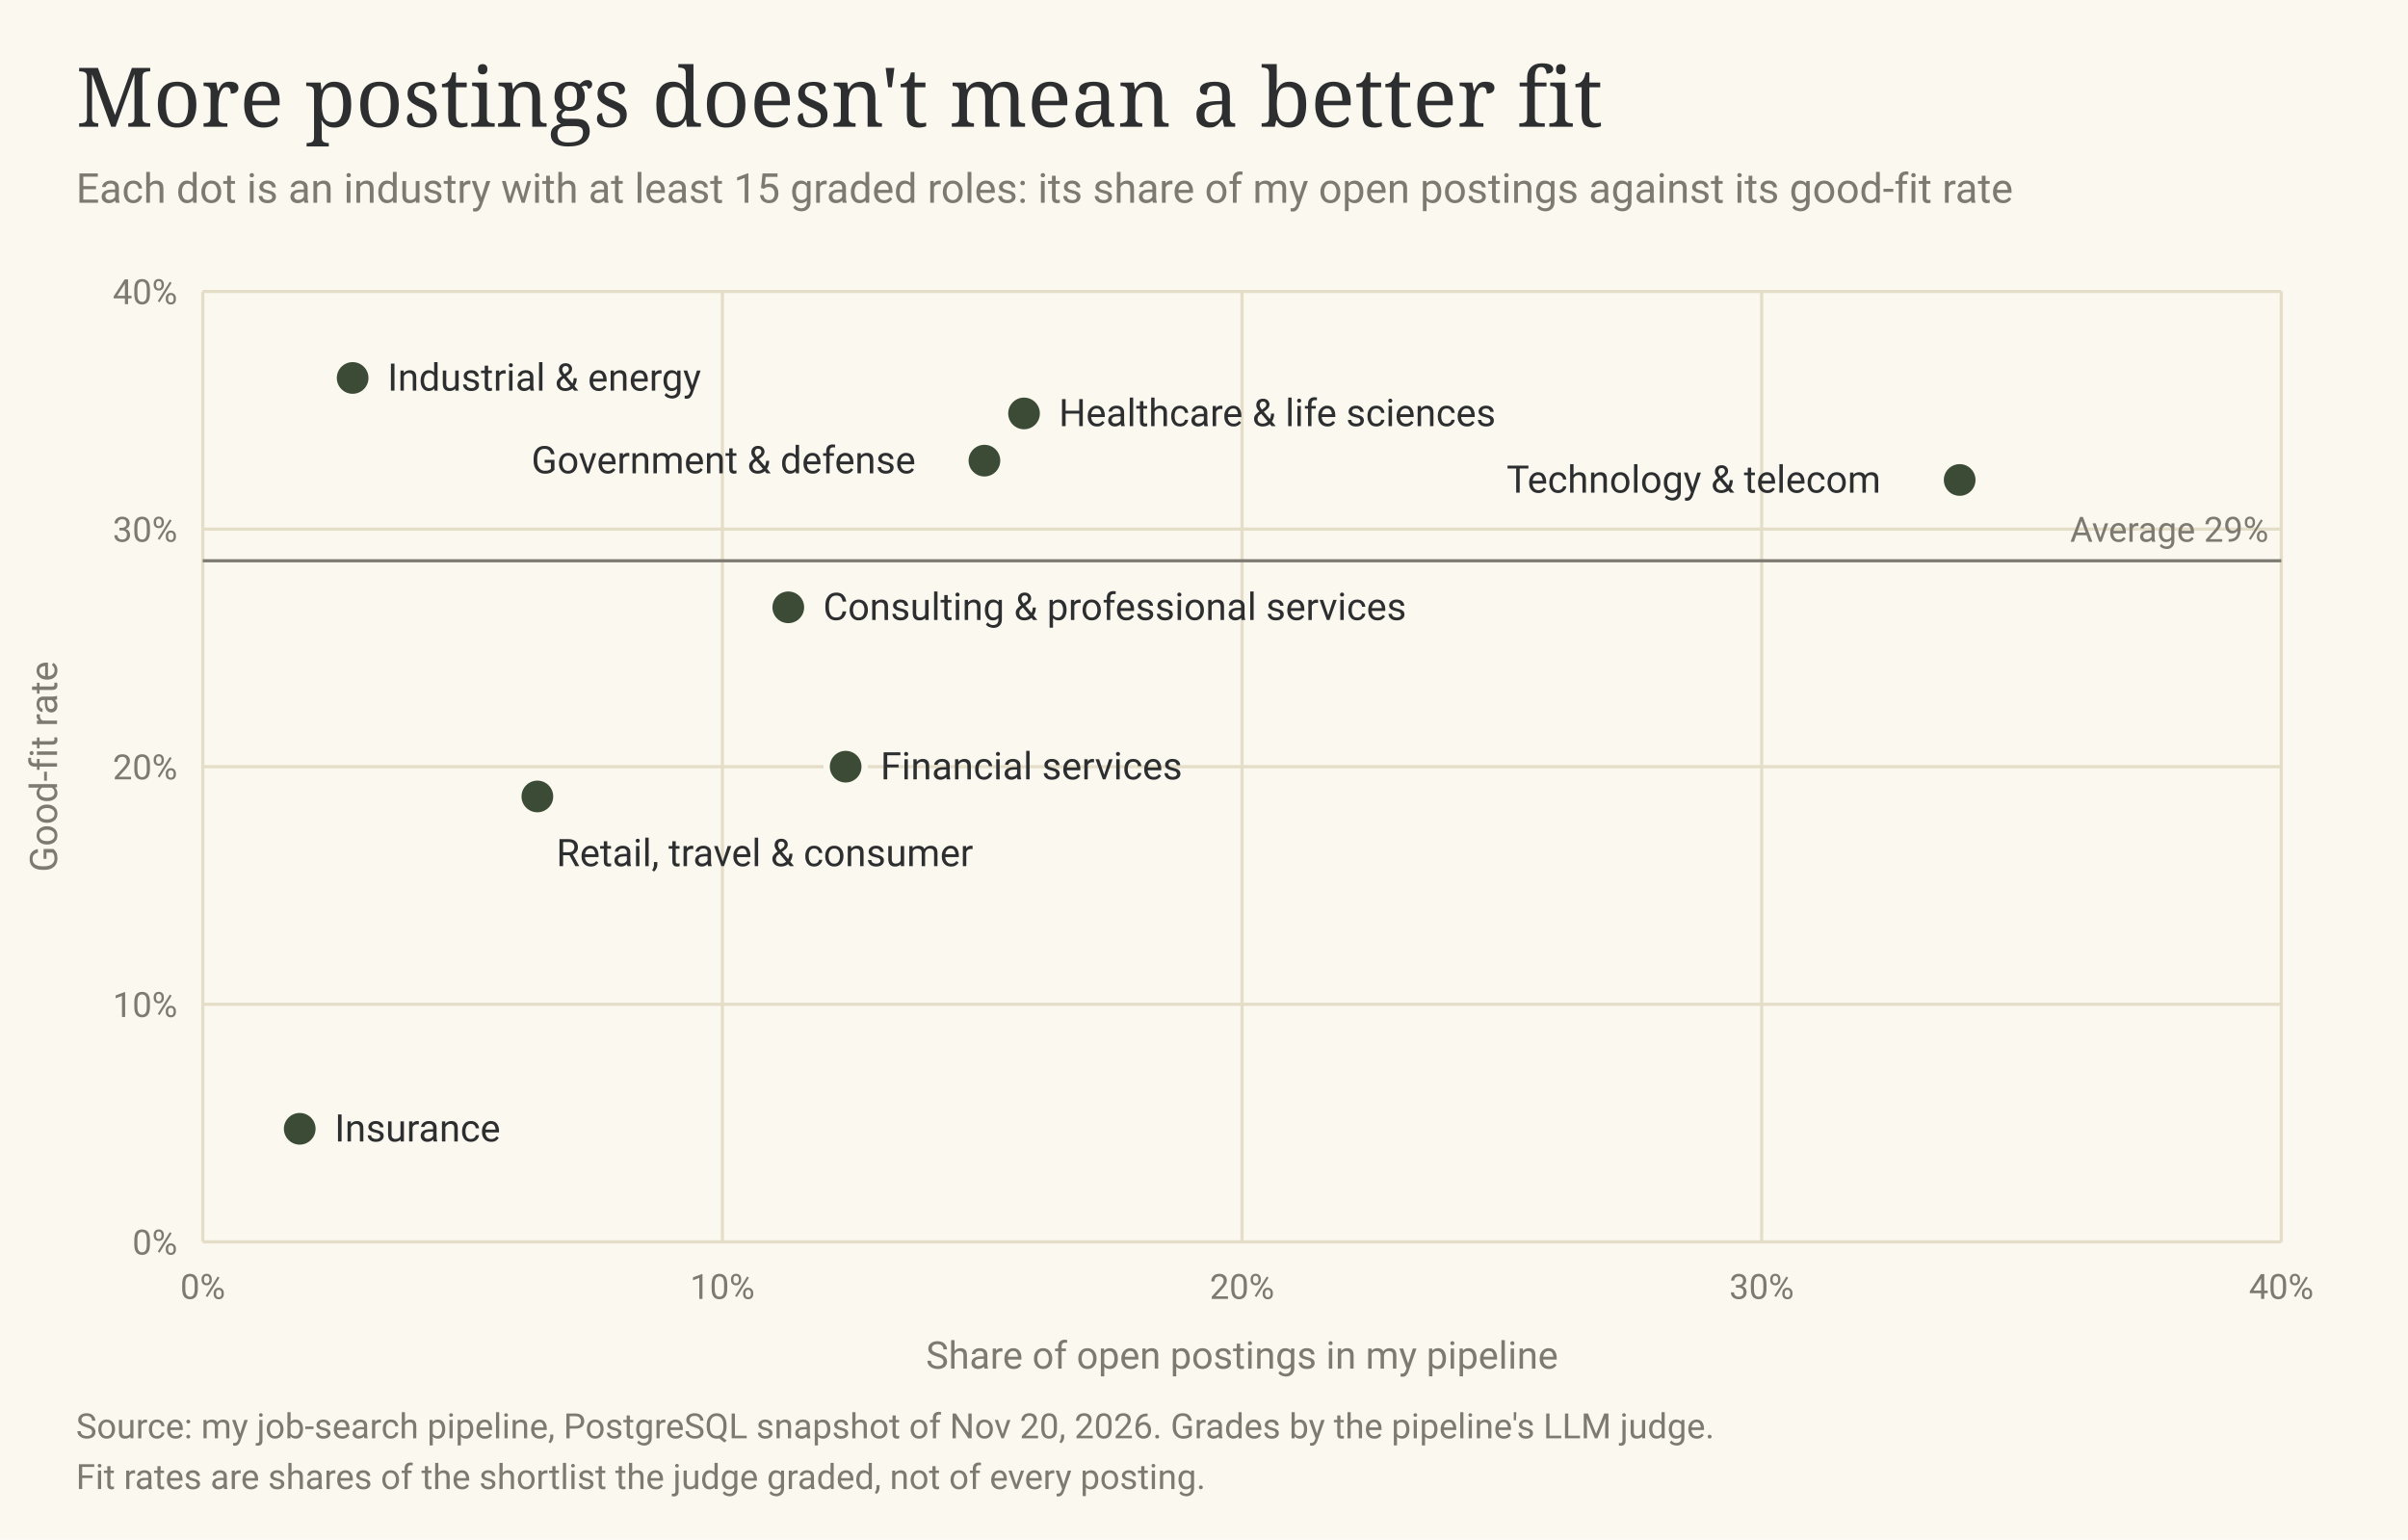
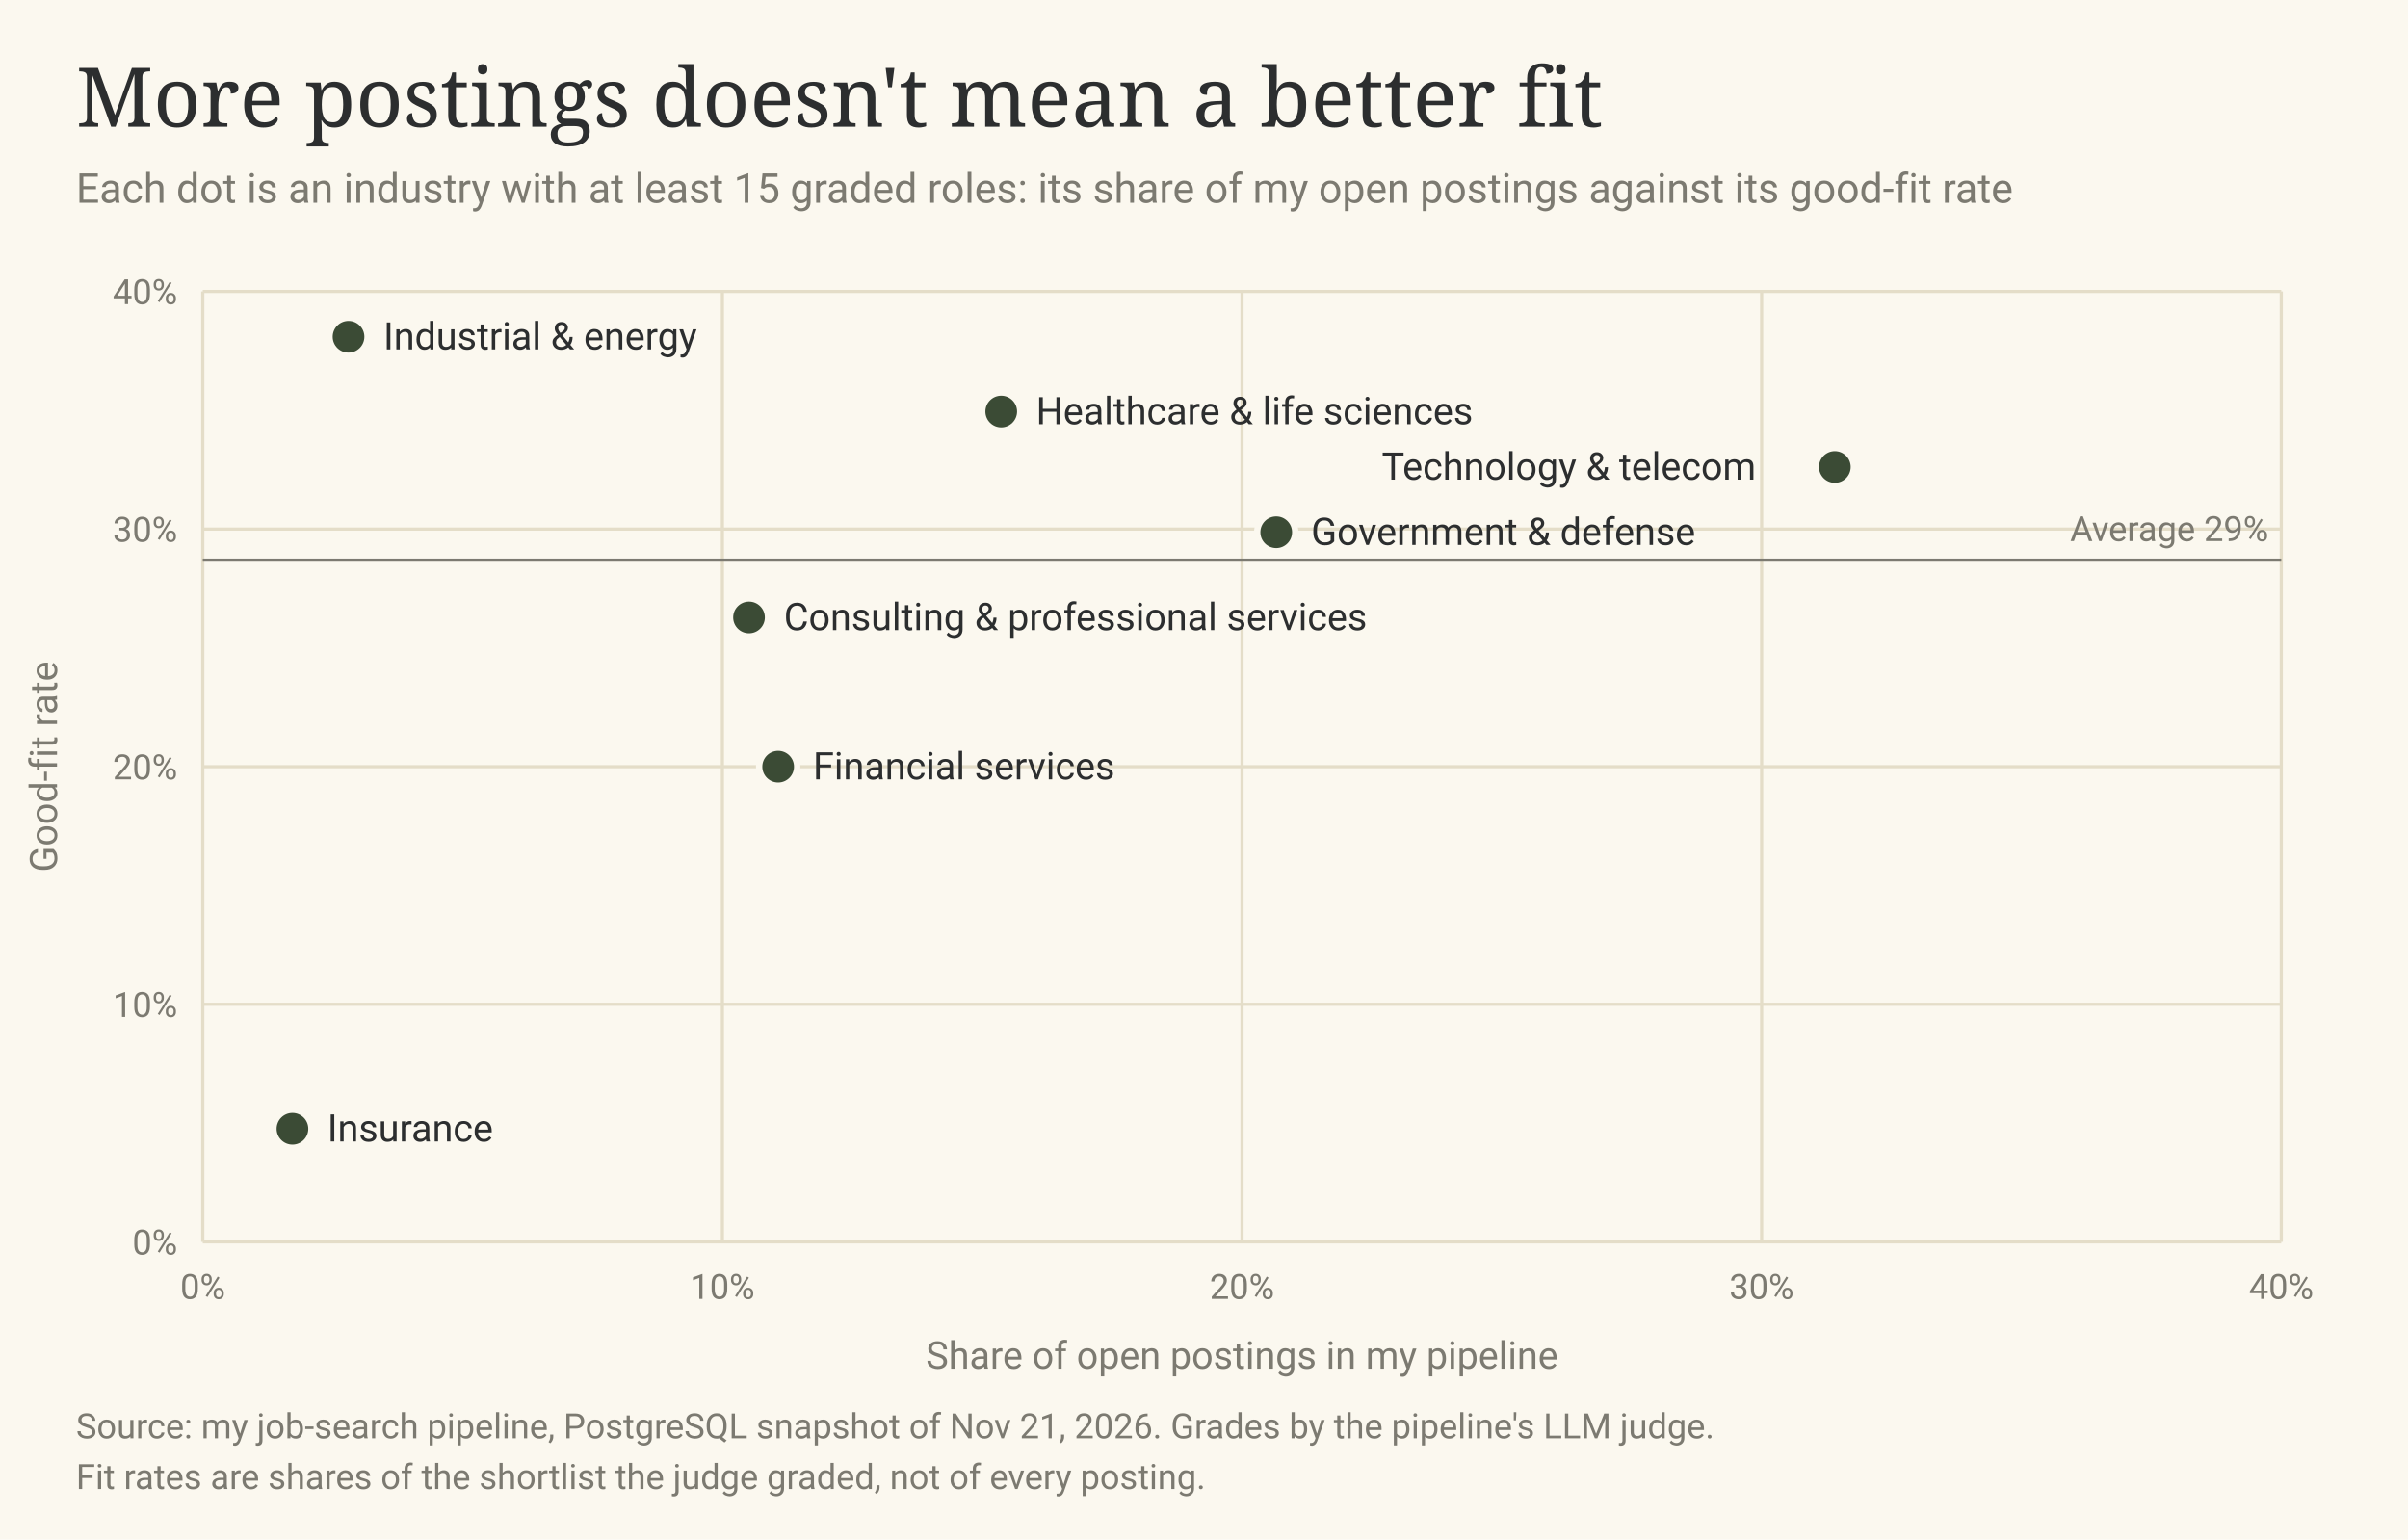
<svg xmlns="http://www.w3.org/2000/svg" viewBox="0 0 760 486" width="760" height="486" role="img" aria-labelledby="t d">
  <rect width="760" height="486" fill="#fbf8ef" />
  <text x="24" y="40" font-family="'Instrument Serif', 'Iowan Old Style', Georgia, serif" font-size="26" fill="#2c2e2f">More postings doesn't mean a better fit</text>
  <text x="24" y="64" font-family="-apple-system, BlinkMacSystemFont, 'Segoe UI', Roboto, Inter, sans-serif" font-size="13" fill="#7c7a71">Each dot is an industry with at least 15 graded roles: its share of my open postings against its good-fit rate</text>
  <line x1="64.0" y1="92" x2="64.0" y2="392" stroke="#e4ddc8" stroke-width="1" />
  <text x="64.0" y="410" text-anchor="middle" font-family="-apple-system, BlinkMacSystemFont, 'Segoe UI', Roboto, Inter, sans-serif" font-size="11" fill="#7c7a71">0%</text>
  <line x1="228.0" y1="92" x2="228.0" y2="392" stroke="#e4ddc8" stroke-width="1" />
  <text x="228.0" y="410" text-anchor="middle" font-family="-apple-system, BlinkMacSystemFont, 'Segoe UI', Roboto, Inter, sans-serif" font-size="11" fill="#7c7a71">10%</text>
  <line x1="392.0" y1="92" x2="392.0" y2="392" stroke="#e4ddc8" stroke-width="1" />
  <text x="392.0" y="410" text-anchor="middle" font-family="-apple-system, BlinkMacSystemFont, 'Segoe UI', Roboto, Inter, sans-serif" font-size="11" fill="#7c7a71">20%</text>
  <line x1="556.0" y1="92" x2="556.0" y2="392" stroke="#e4ddc8" stroke-width="1" />
  <text x="556.0" y="410" text-anchor="middle" font-family="-apple-system, BlinkMacSystemFont, 'Segoe UI', Roboto, Inter, sans-serif" font-size="11" fill="#7c7a71">30%</text>
  <line x1="720.0" y1="92" x2="720.0" y2="392" stroke="#e4ddc8" stroke-width="1" />
  <text x="720.0" y="410" text-anchor="middle" font-family="-apple-system, BlinkMacSystemFont, 'Segoe UI', Roboto, Inter, sans-serif" font-size="11" fill="#7c7a71">40%</text>
  <line x1="64" y1="392.0" x2="720" y2="392.0" stroke="#e4ddc8" stroke-width="1" />
  <text x="56" y="396.0" text-anchor="end" font-family="-apple-system, BlinkMacSystemFont, 'Segoe UI', Roboto, Inter, sans-serif" font-size="11" fill="#7c7a71">0%</text>
  <line x1="64" y1="317.0" x2="720" y2="317.0" stroke="#e4ddc8" stroke-width="1" />
  <text x="56" y="321.0" text-anchor="end" font-family="-apple-system, BlinkMacSystemFont, 'Segoe UI', Roboto, Inter, sans-serif" font-size="11" fill="#7c7a71">10%</text>
  <line x1="64" y1="242.0" x2="720" y2="242.0" stroke="#e4ddc8" stroke-width="1" />
  <text x="56" y="246.0" text-anchor="end" font-family="-apple-system, BlinkMacSystemFont, 'Segoe UI', Roboto, Inter, sans-serif" font-size="11" fill="#7c7a71">20%</text>
  <line x1="64" y1="167.0" x2="720" y2="167.0" stroke="#e4ddc8" stroke-width="1" />
  <text x="56" y="171.0" text-anchor="end" font-family="-apple-system, BlinkMacSystemFont, 'Segoe UI', Roboto, Inter, sans-serif" font-size="11" fill="#7c7a71">30%</text>
  <line x1="64" y1="92.0" x2="720" y2="92.0" stroke="#e4ddc8" stroke-width="1" />
  <text x="56" y="96.0" text-anchor="end" font-family="-apple-system, BlinkMacSystemFont, 'Segoe UI', Roboto, Inter, sans-serif" font-size="11" fill="#7c7a71">40%</text>
  <text x="392.0" y="432" text-anchor="middle" font-family="-apple-system, BlinkMacSystemFont, 'Segoe UI', Roboto, Inter, sans-serif" font-size="12" fill="#7c7a71">Share of open postings in my pipeline</text>
  <text transform="translate(18 242.0) rotate(-90)" text-anchor="middle" font-family="-apple-system, BlinkMacSystemFont, 'Segoe UI', Roboto, Inter, sans-serif" font-size="12" fill="#7c7a71">Good-fit rate</text>
-   <line x1="64" y1="177.0" x2="720" y2="177.0" stroke="#7c7a71" stroke-width="1" />
-   <text x="716" y="171.0" text-anchor="end" font-family="-apple-system, BlinkMacSystemFont, 'Segoe UI', Roboto, Inter, sans-serif" font-size="11" fill="#7c7a71">Average 29%</text>
+   <line x1="64" y1="176.8" x2="720" y2="176.8" stroke="#7c7a71" stroke-width="1" />
+   <text x="716" y="170.8" text-anchor="end" font-family="-apple-system, BlinkMacSystemFont, 'Segoe UI', Roboto, Inter, sans-serif" font-size="11" fill="#7c7a71">Average 29%</text>
  <g>
-     <circle cx="111.3" cy="119.3" r="6" fill="#3b4b35" stroke="#fbf8ef" stroke-width="2" />
-     <text x="122.3" y="123.3" font-family="-apple-system, BlinkMacSystemFont, 'Segoe UI', Roboto, Inter, sans-serif" font-size="12" fill="#2c2e2f">Industrial &amp; energy</text>
+     <circle cx="110.0" cy="106.3" r="6" fill="#3b4b35" stroke="#fbf8ef" stroke-width="2" />
+     <text x="121.0" y="110.3" font-family="-apple-system, BlinkMacSystemFont, 'Segoe UI', Roboto, Inter, sans-serif" font-size="12" fill="#2c2e2f">Industrial &amp; energy</text>
  </g>
  <g>
-     <circle cx="323.2" cy="130.5" r="6" fill="#3b4b35" stroke="#fbf8ef" stroke-width="2" />
-     <text x="334.2" y="134.5" font-family="-apple-system, BlinkMacSystemFont, 'Segoe UI', Roboto, Inter, sans-serif" font-size="12" fill="#2c2e2f">Healthcare &amp; life sciences</text>
+     <circle cx="316.0" cy="129.9" r="6" fill="#3b4b35" stroke="#fbf8ef" stroke-width="2" />
+     <text x="327.0" y="133.9" font-family="-apple-system, BlinkMacSystemFont, 'Segoe UI', Roboto, Inter, sans-serif" font-size="12" fill="#2c2e2f">Healthcare &amp; life sciences</text>
  </g>
  <g>
-     <circle cx="310.7" cy="145.4" r="6" fill="#3b4b35" stroke="#fbf8ef" stroke-width="2" />
-     <text x="167.7" y="149.4" font-family="-apple-system, BlinkMacSystemFont, 'Segoe UI', Roboto, Inter, sans-serif" font-size="12" fill="#2c2e2f">Government &amp; defense</text>
+     <circle cx="579.1" cy="147.4" r="6" fill="#3b4b35" stroke="#fbf8ef" stroke-width="2" />
+     <text x="436.1" y="151.4" font-family="-apple-system, BlinkMacSystemFont, 'Segoe UI', Roboto, Inter, sans-serif" font-size="12" fill="#2c2e2f">Technology &amp; telecom</text>
  </g>
  <g>
-     <circle cx="618.5" cy="151.5" r="6" fill="#3b4b35" stroke="#fbf8ef" stroke-width="2" />
-     <text x="475.5" y="155.5" font-family="-apple-system, BlinkMacSystemFont, 'Segoe UI', Roboto, Inter, sans-serif" font-size="12" fill="#2c2e2f">Technology &amp; telecom</text>
+     <circle cx="402.8" cy="168.0" r="6" fill="#3b4b35" stroke="#fbf8ef" stroke-width="2" />
+     <text x="413.8" y="172.0" font-family="-apple-system, BlinkMacSystemFont, 'Segoe UI', Roboto, Inter, sans-serif" font-size="12" fill="#2c2e2f">Government &amp; defense</text>
  </g>
  <g>
-     <circle cx="248.8" cy="191.7" r="6" fill="#3b4b35" stroke="#fbf8ef" stroke-width="2" />
-     <text x="259.8" y="195.7" font-family="-apple-system, BlinkMacSystemFont, 'Segoe UI', Roboto, Inter, sans-serif" font-size="12" fill="#2c2e2f">Consulting &amp; professional services</text>
+     <circle cx="236.4" cy="194.9" r="6" fill="#3b4b35" stroke="#fbf8ef" stroke-width="2" />
+     <text x="247.4" y="198.9" font-family="-apple-system, BlinkMacSystemFont, 'Segoe UI', Roboto, Inter, sans-serif" font-size="12" fill="#2c2e2f">Consulting &amp; professional services</text>
  </g>
  <g>
-     <circle cx="266.9" cy="242.0" r="6" fill="#3b4b35" stroke="#fbf8ef" stroke-width="2" />
-     <text x="277.9" y="246.0" font-family="-apple-system, BlinkMacSystemFont, 'Segoe UI', Roboto, Inter, sans-serif" font-size="12" fill="#2c2e2f">Financial services</text>
+     <circle cx="245.6" cy="242.0" r="6" fill="#3b4b35" stroke="#fbf8ef" stroke-width="2" />
+     <text x="256.6" y="246.0" font-family="-apple-system, BlinkMacSystemFont, 'Segoe UI', Roboto, Inter, sans-serif" font-size="12" fill="#2c2e2f">Financial services</text>
  </g>
  <g>
-     <circle cx="169.6" cy="251.4" r="6" fill="#3b4b35" stroke="#fbf8ef" stroke-width="2" />
-     <text x="175.6" y="273.4" font-family="-apple-system, BlinkMacSystemFont, 'Segoe UI', Roboto, Inter, sans-serif" font-size="12" fill="#2c2e2f">Retail, travel &amp; consumer</text>
+     <circle cx="92.3" cy="356.3" r="6" fill="#3b4b35" stroke="#fbf8ef" stroke-width="2" />
+     <text x="103.3" y="360.3" font-family="-apple-system, BlinkMacSystemFont, 'Segoe UI', Roboto, Inter, sans-serif" font-size="12" fill="#2c2e2f">Insurance</text>
  </g>
-   <g>
-     <circle cx="94.6" cy="356.3" r="6" fill="#3b4b35" stroke="#fbf8ef" stroke-width="2" />
-     <text x="105.6" y="360.3" font-family="-apple-system, BlinkMacSystemFont, 'Segoe UI', Roboto, Inter, sans-serif" font-size="12" fill="#2c2e2f">Insurance</text>
-   </g>
-   <text x="24" y="454" font-family="-apple-system, BlinkMacSystemFont, 'Segoe UI', Roboto, Inter, sans-serif" font-size="11" fill="#7c7a71">Source: my job-search pipeline, PostgreSQL snapshot of Nov 20, 2026. Grades by the pipeline's LLM judge.</text>
+   <text x="24" y="454" font-family="-apple-system, BlinkMacSystemFont, 'Segoe UI', Roboto, Inter, sans-serif" font-size="11" fill="#7c7a71">Source: my job-search pipeline, PostgreSQL snapshot of Nov 21, 2026. Grades by the pipeline's LLM judge.</text>
  <text x="24" y="470" font-family="-apple-system, BlinkMacSystemFont, 'Segoe UI', Roboto, Inter, sans-serif" font-size="11" fill="#7c7a71">Fit rates are shares of the shortlist the judge graded, not of every posting.</text>
</svg>
